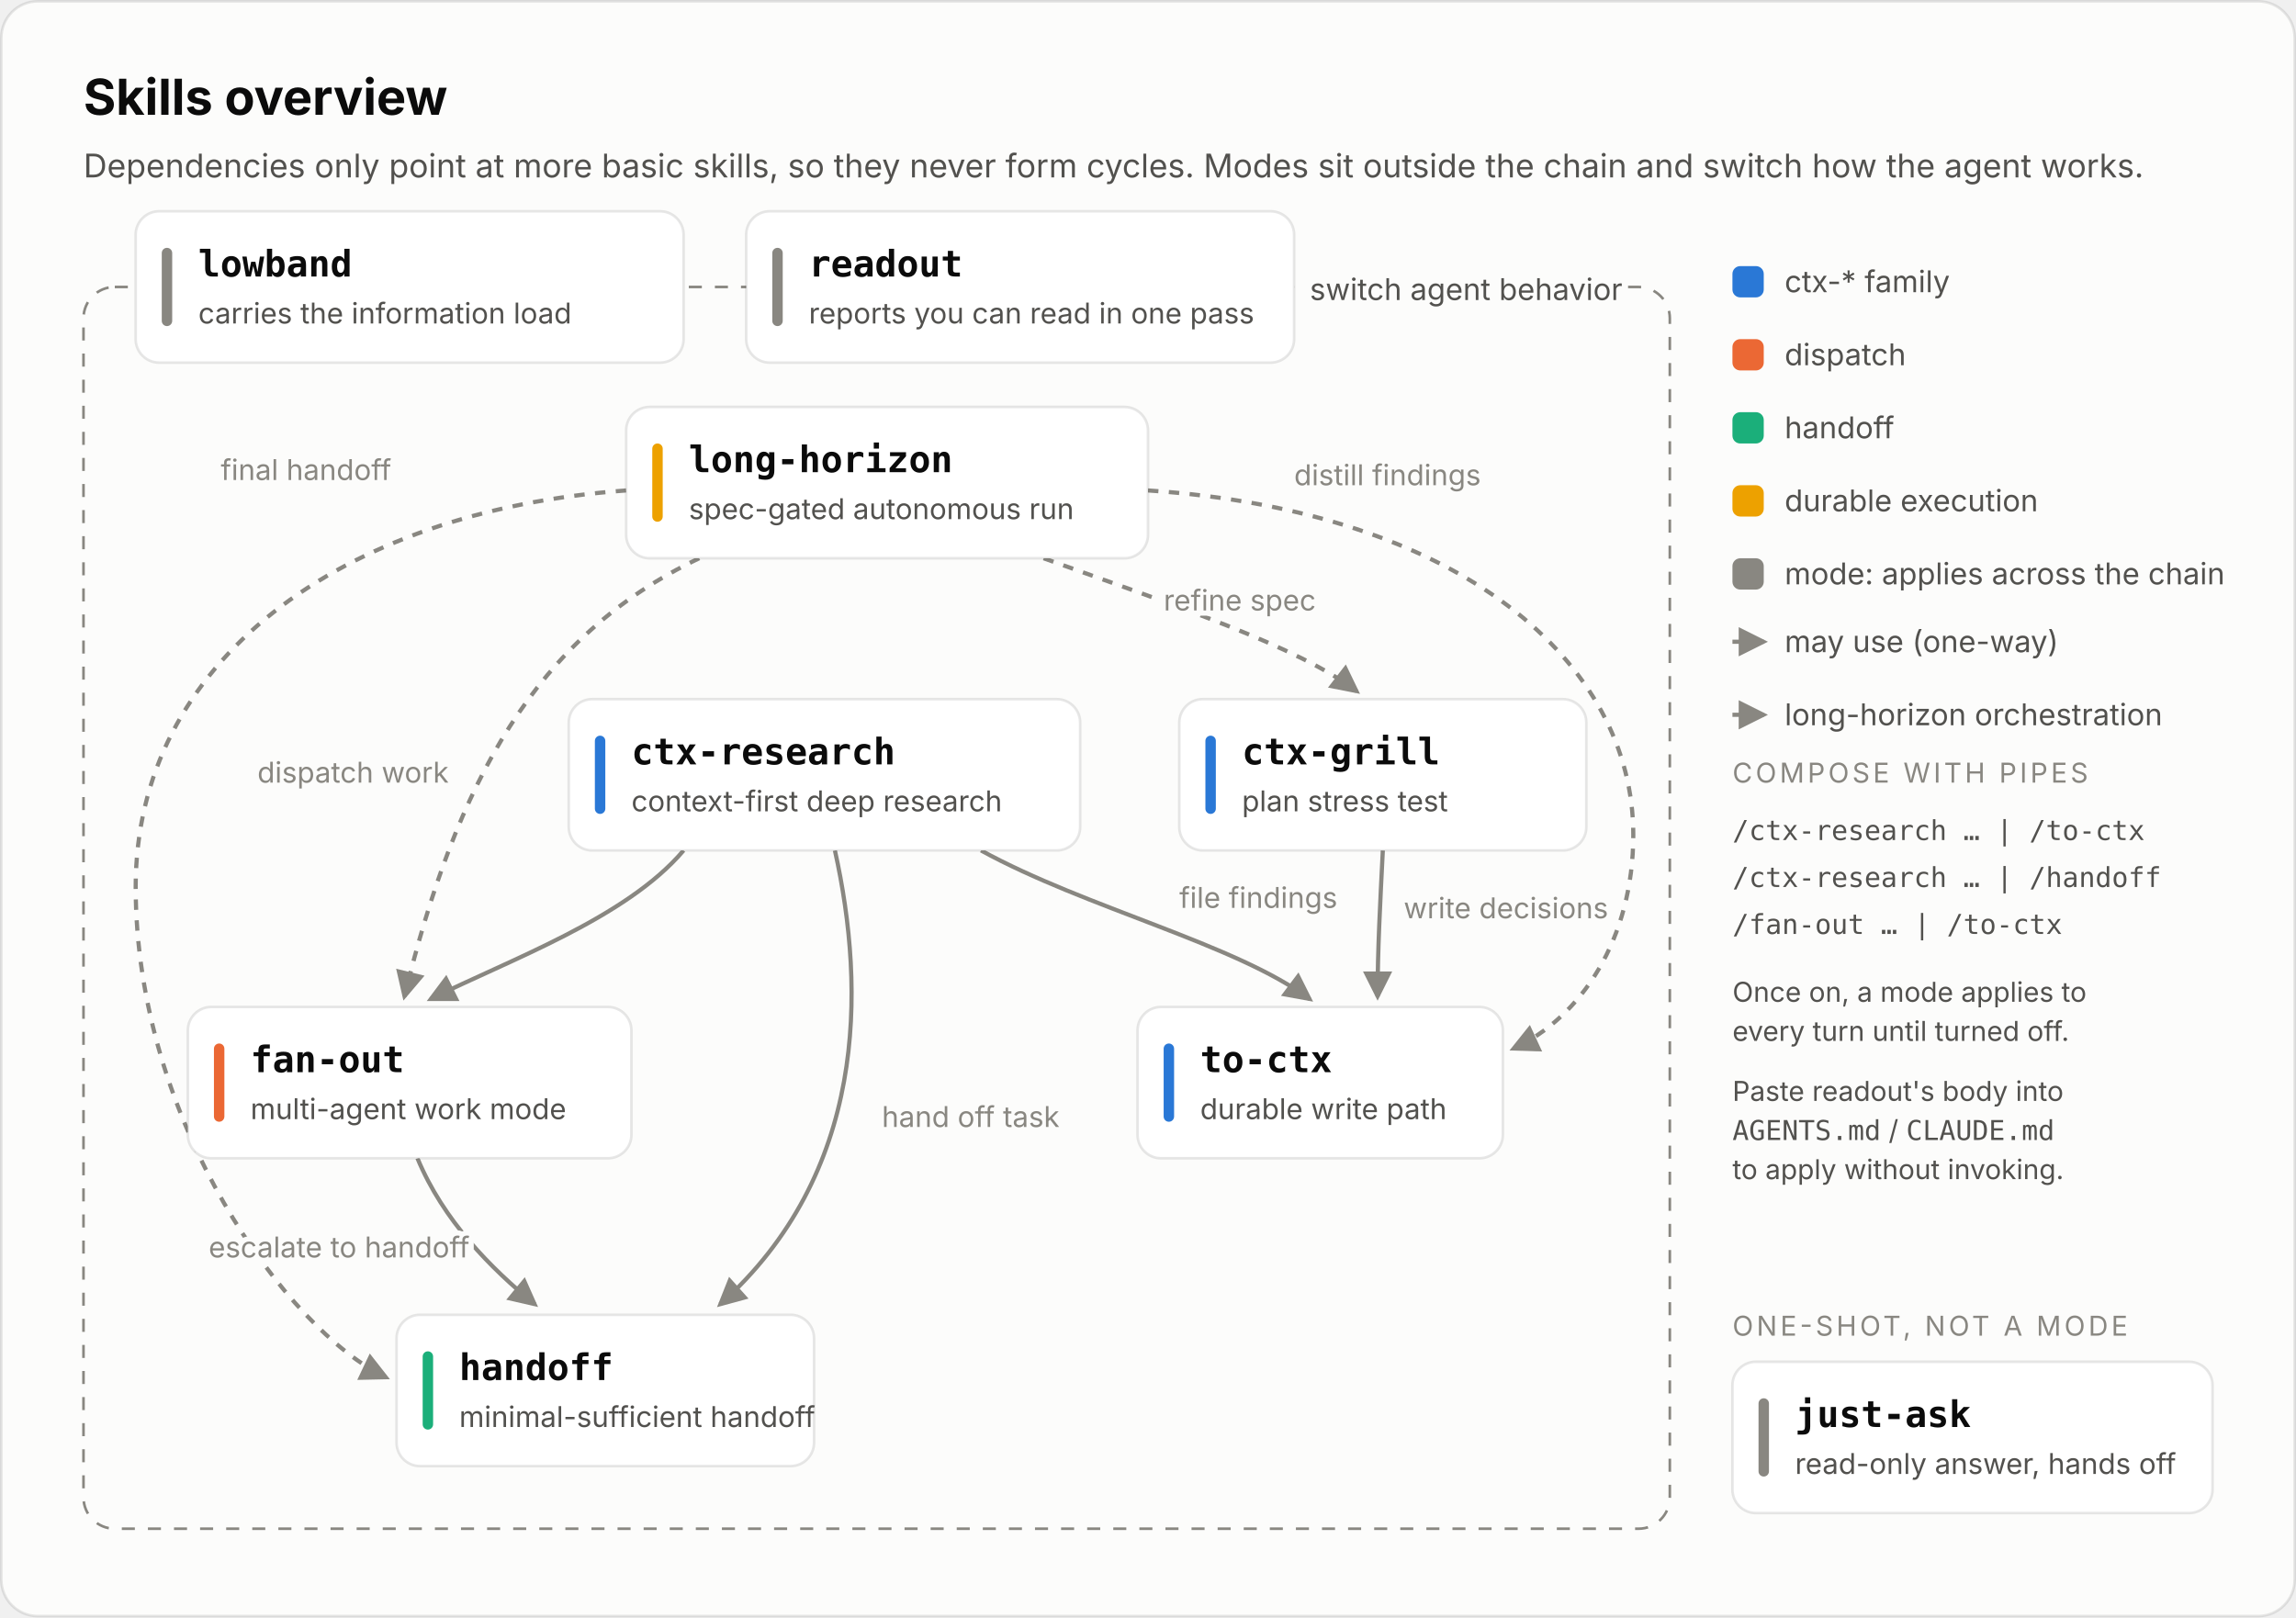
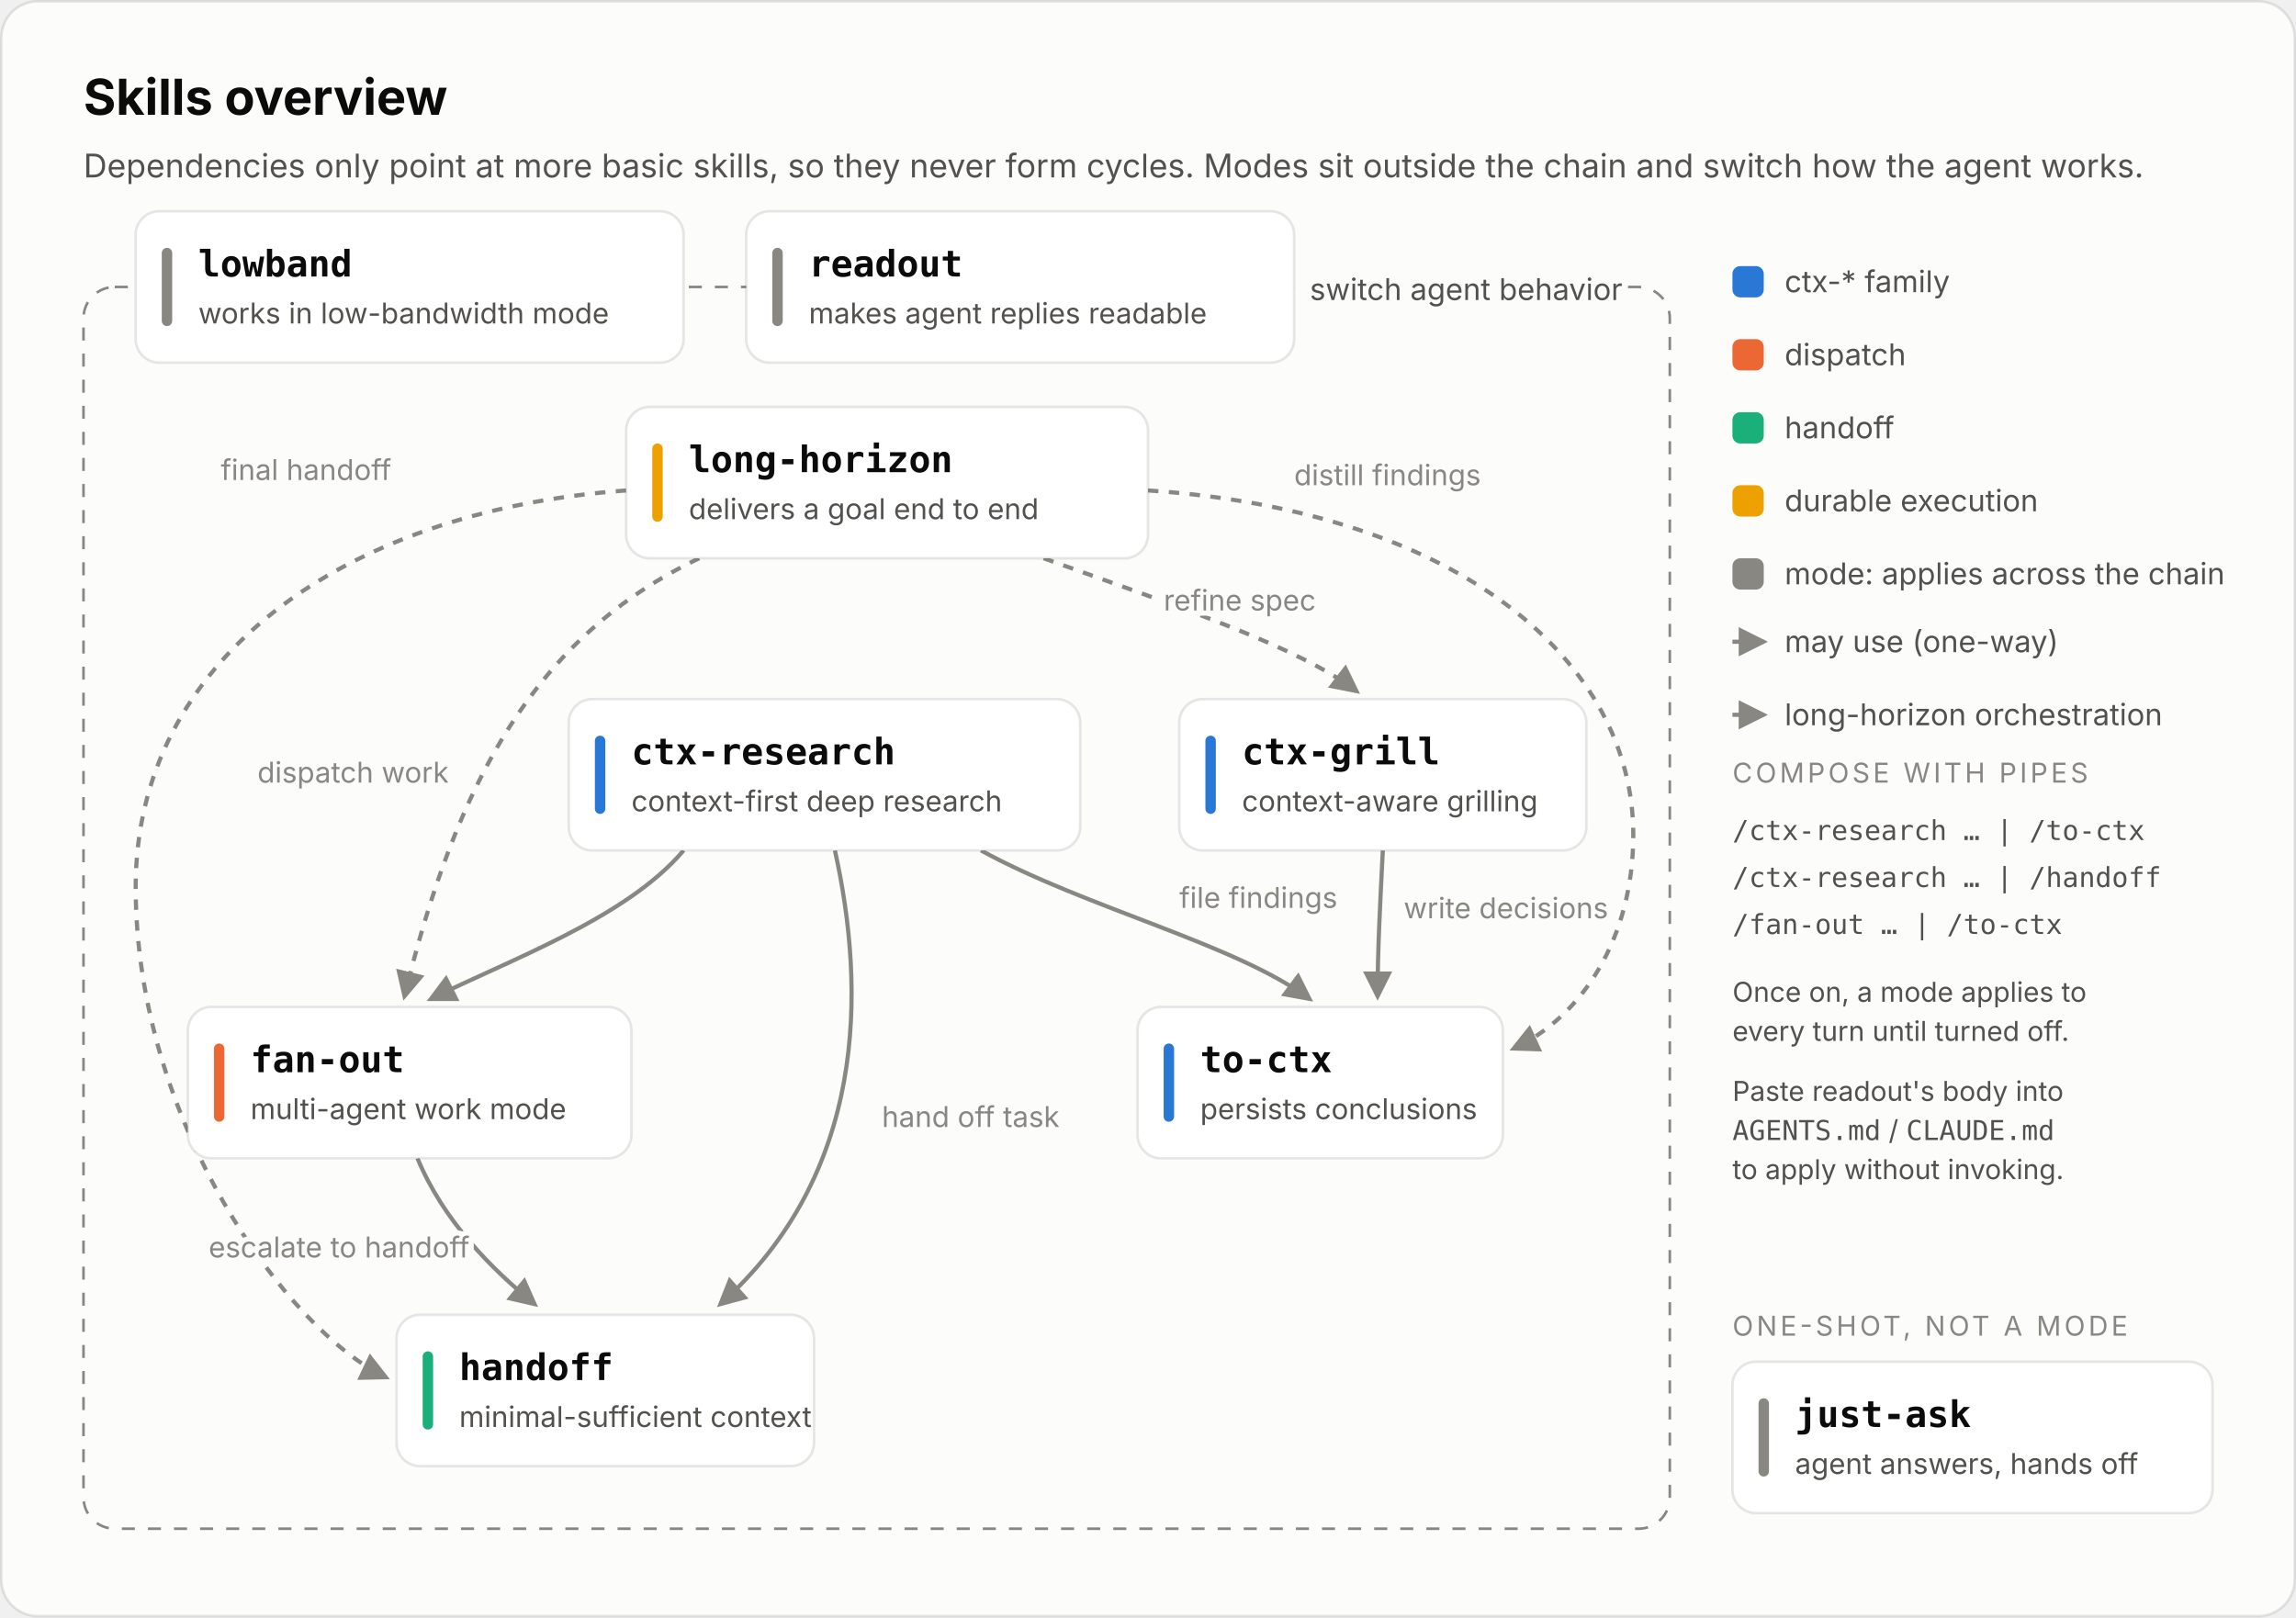
<svg xmlns="http://www.w3.org/2000/svg" width="880" height="620" viewBox="0 0 880 620" font-family="system-ui, -apple-system, 'Segoe UI', sans-serif" role="img" aria-label="Skills overview">
  <style>
    .surface { fill: #fcfcfb; stroke: rgba(11,11,11,0.10); }
    .node    { fill: #ffffff; stroke: rgba(11,11,11,0.10); }
    .frame   { fill: none; stroke: #898781; stroke-dasharray: 5 5; }
    .ink  { fill: #0b0b0b; }
    .ink2 { fill: #52514e; }
    .muted { fill: #898781; }
    .halo { paint-order: stroke; stroke: #fcfcfb; stroke-width: 4; }
    .edge { fill: none; stroke: #898781; stroke-width: 1.6; }
    .edge-soft { stroke-dasharray: 4 4; }
    .acc-blue   { fill: #2a78d6; }
    .acc-orange { fill: #eb6834; }
    .acc-aqua   { fill: #1baf7a; }
    .acc-yellow { fill: #eda100; }
    .acc-mode   { fill: #898781; }
    .label-bg   { fill: #fcfcfb; }
    .mono { font-family: ui-monospace, 'SF Mono', SFMono-Regular, Menlo, Consolas, monospace; }
    @media (prefers-color-scheme: dark) {
      .surface { fill: #1a1a19; stroke: rgba(255,255,255,0.10); }
      .node    { fill: #232322; stroke: rgba(255,255,255,0.10); }
      .ink  { fill: #ffffff; }
      .ink2 { fill: #c3c2b7; }
      .halo { stroke: #1a1a19; }
      .acc-blue   { fill: #3987e5; }
      .acc-orange { fill: #d95926; }
      .acc-aqua   { fill: #199e70; }
      .acc-yellow { fill: #c98500; }
      .label-bg   { fill: #1a1a19; }
    }
  </style>
  <defs>
    <marker id="arrow" markerWidth="7" markerHeight="7" refX="6" refY="3.5" orient="auto">
      <path d="M0,0 L7,3.5 L0,7 Z" fill="#898781" />
    </marker>
  </defs>
  <rect class="surface" x="0.5" y="0.5" width="879" height="619" rx="14" />
  <text class="ink" x="32" y="44" font-size="19" font-weight="650">Skills overview</text>
  <text class="ink2" x="32" y="68" font-size="12.5">Dependencies only point at more basic skills, so they never form cycles. Modes sit outside the chain and switch how the agent works.</text>
  <rect class="frame" x="32" y="110" width="608" height="476" rx="12" />
  <rect class="label-bg" x="496" y="104" width="126" height="14" />
  <text class="ink2" x="502" y="115" font-size="11.5">switch agent behavior</text>
  <g>
    <rect class="node" x="52" y="81" width="210" height="58" rx="9" />
    <rect class="acc-mode" x="62" y="95" width="4" height="30" rx="2" />
    <text class="mono ink" x="76" y="106" font-size="14" font-weight="600">lowband</text>
-     <text class="ink2" x="76" y="124" font-size="11">carries the information load</text>
+     <text class="ink2" x="76" y="124" font-size="11">works in low-bandwidth mode</text>
  </g>
  <g>
    <rect class="node" x="286" y="81" width="210" height="58" rx="9" />
    <rect class="acc-mode" x="296" y="95" width="4" height="30" rx="2" />
    <text class="mono ink" x="310" y="106" font-size="14" font-weight="600">readout</text>
-     <text class="ink2" x="310" y="124" font-size="11">reports you can read in one pass</text>
+     <text class="ink2" x="310" y="124" font-size="11">makes agent replies readable</text>
  </g>
  <path class="edge edge-soft" d="M400,214 C450,232 498,248 520,265" marker-end="url(#arrow)" />
  <path class="edge edge-soft" d="M268,214 C205,244 175,300 155,382" marker-end="url(#arrow)" />
  <path class="edge edge-soft" d="M240,188 C130,196 52,254 52,340 C52,430 110,510 148,528" marker-end="url(#arrow)" />
  <path class="edge edge-soft" d="M440,188 C560,196 626,254 626,320 C626,360 606,390 580,402" marker-end="url(#arrow)" />
  <path class="edge" d="M262,326 C240,352 195,368 165,383" marker-end="url(#arrow)" />
  <path class="edge" d="M376,326 C416,348 474,362 502,383" marker-end="url(#arrow)" />
  <path class="edge" d="M320,326 C332,380 332,450 276,500" marker-end="url(#arrow)" />
  <path class="edge" d="M160,444 C170,468 188,486 205,500" marker-end="url(#arrow)" />
  <path class="edge" d="M530,326 C529,346 528,364 528,382" marker-end="url(#arrow)" />
  <text class="muted halo" x="446" y="234" font-size="11">refine spec</text>
  <text class="muted halo" x="172" y="300" font-size="11" text-anchor="end">dispatch work</text>
  <text class="muted halo" x="150" y="184" font-size="11" text-anchor="end">final handoff</text>
  <text class="muted halo" x="496" y="186" font-size="11">distill findings</text>
  <text class="muted halo" x="452" y="348" font-size="11">file findings</text>
  <text class="muted halo" x="338" y="432" font-size="11">hand off task</text>
  <text class="muted halo" x="180" y="482" font-size="11" text-anchor="end">escalate to handoff</text>
  <text class="muted halo" x="538" y="352" font-size="11">write decisions</text>
  <g>
    <rect class="node" x="240" y="156" width="200" height="58" rx="9" />
    <rect class="acc-yellow" x="250" y="170" width="4" height="30" rx="2" />
    <text class="mono ink" x="264" y="181" font-size="14" font-weight="600">long-horizon</text>
-     <text class="ink2" x="264" y="199" font-size="11">spec-gated autonomous run</text>
+     <text class="ink2" x="264" y="199" font-size="11">delivers a goal end to end</text>
  </g>
  <g>
    <rect class="node" x="218" y="268" width="196" height="58" rx="9" />
    <rect class="acc-blue" x="228" y="282" width="4" height="30" rx="2" />
    <text class="mono ink" x="242" y="293" font-size="14" font-weight="600">ctx-research</text>
    <text class="ink2" x="242" y="311" font-size="11">context-first deep research</text>
  </g>
  <g>
    <rect class="node" x="452" y="268" width="156" height="58" rx="9" />
    <rect class="acc-blue" x="462" y="282" width="4" height="30" rx="2" />
    <text class="mono ink" x="476" y="293" font-size="14" font-weight="600">ctx-grill</text>
-     <text class="ink2" x="476" y="311" font-size="11">plan stress test</text>
+     <text class="ink2" x="476" y="311" font-size="11">context-aware grilling</text>
  </g>
  <g>
    <rect class="node" x="72" y="386" width="170" height="58" rx="9" />
    <rect class="acc-orange" x="82" y="400" width="4" height="30" rx="2" />
    <text class="mono ink" x="96" y="411" font-size="14" font-weight="600">fan-out</text>
    <text class="ink2" x="96" y="429" font-size="11">multi-agent work mode</text>
  </g>
  <g>
    <rect class="node" x="436" y="386" width="140" height="58" rx="9" />
    <rect class="acc-blue" x="446" y="400" width="4" height="30" rx="2" />
    <text class="mono ink" x="460" y="411" font-size="14" font-weight="600">to-ctx</text>
-     <text class="ink2" x="460" y="429" font-size="11">durable write path</text>
+     <text class="ink2" x="460" y="429" font-size="11">persists conclusions</text>
  </g>
  <g>
    <rect class="node" x="152" y="504" width="160" height="58" rx="9" />
    <rect class="acc-aqua" x="162" y="518" width="4" height="30" rx="2" />
    <text class="mono ink" x="176" y="529" font-size="14" font-weight="600">handoff</text>
-     <text class="ink2" x="176" y="547" font-size="11">minimal-sufficient handoff</text>
+     <text class="ink2" x="176" y="547" font-size="11">minimal-sufficient context</text>
  </g>
  <g font-size="11.5">
    <rect class="acc-blue" x="664" y="102" width="12" height="12" rx="3" />
    <text class="ink2" x="684" y="112">ctx-* family</text>
    <rect class="acc-orange" x="664" y="130" width="12" height="12" rx="3" />
    <text class="ink2" x="684" y="140">dispatch</text>
    <rect class="acc-aqua" x="664" y="158" width="12" height="12" rx="3" />
    <text class="ink2" x="684" y="168">handoff</text>
    <rect class="acc-yellow" x="664" y="186" width="12" height="12" rx="3" />
    <text class="ink2" x="684" y="196">durable execution</text>
    <rect class="acc-mode" x="664" y="214" width="12" height="12" rx="3" />
    <text class="ink2" x="684" y="224">mode: applies across the chain</text>
    <path class="edge" d="M664,246 L676,246" marker-end="url(#arrow)" />
    <text class="ink2" x="684" y="250">may use (one-way)</text>
    <path class="edge edge-soft" d="M664,274 L676,274" marker-end="url(#arrow)" />
    <text class="ink2" x="684" y="278">long-horizon orchestration</text>
  </g>
  <g>
    <text class="muted" x="664" y="300" font-size="10.5" letter-spacing="1.2">COMPOSE WITH PIPES</text>
    <text class="mono ink2" x="664" y="322" font-size="10.5">/ctx-research … | /to-ctx</text>
    <text class="mono ink2" x="664" y="340" font-size="10.5">/ctx-research … | /handoff</text>
    <text class="mono ink2" x="664" y="358" font-size="10.5">/fan-out … | /to-ctx</text>
    <text class="ink2" x="664" y="384" font-size="10.5">Once on, a mode applies to</text>
    <text class="ink2" x="664" y="399" font-size="10.5">every turn until turned off.</text>
    <text class="ink2" x="664" y="422" font-size="10.5">Paste readout's body into</text>
    <text class="ink2" x="664" y="437" font-size="10.5">
      <tspan class="mono">AGENTS.md</tspan> / <tspan class="mono">CLAUDE.md</tspan>
    </text>
    <text class="ink2" x="664" y="452" font-size="10.5">to apply without invoking.</text>
  </g>
  <g>
    <text class="muted" x="664" y="512" font-size="10.5" letter-spacing="1.2">ONE-SHOT, NOT A MODE</text>
    <rect class="node" x="664" y="522" width="184" height="58" rx="9" />
    <rect class="acc-mode" x="674" y="536" width="4" height="30" rx="2" />
    <text class="mono ink" x="688" y="547" font-size="14" font-weight="600">just-ask</text>
-     <text class="ink2" x="688" y="565" font-size="11">read-only answer, hands off</text>
+     <text class="ink2" x="688" y="565" font-size="11">agent answers, hands off</text>
  </g>
</svg>
